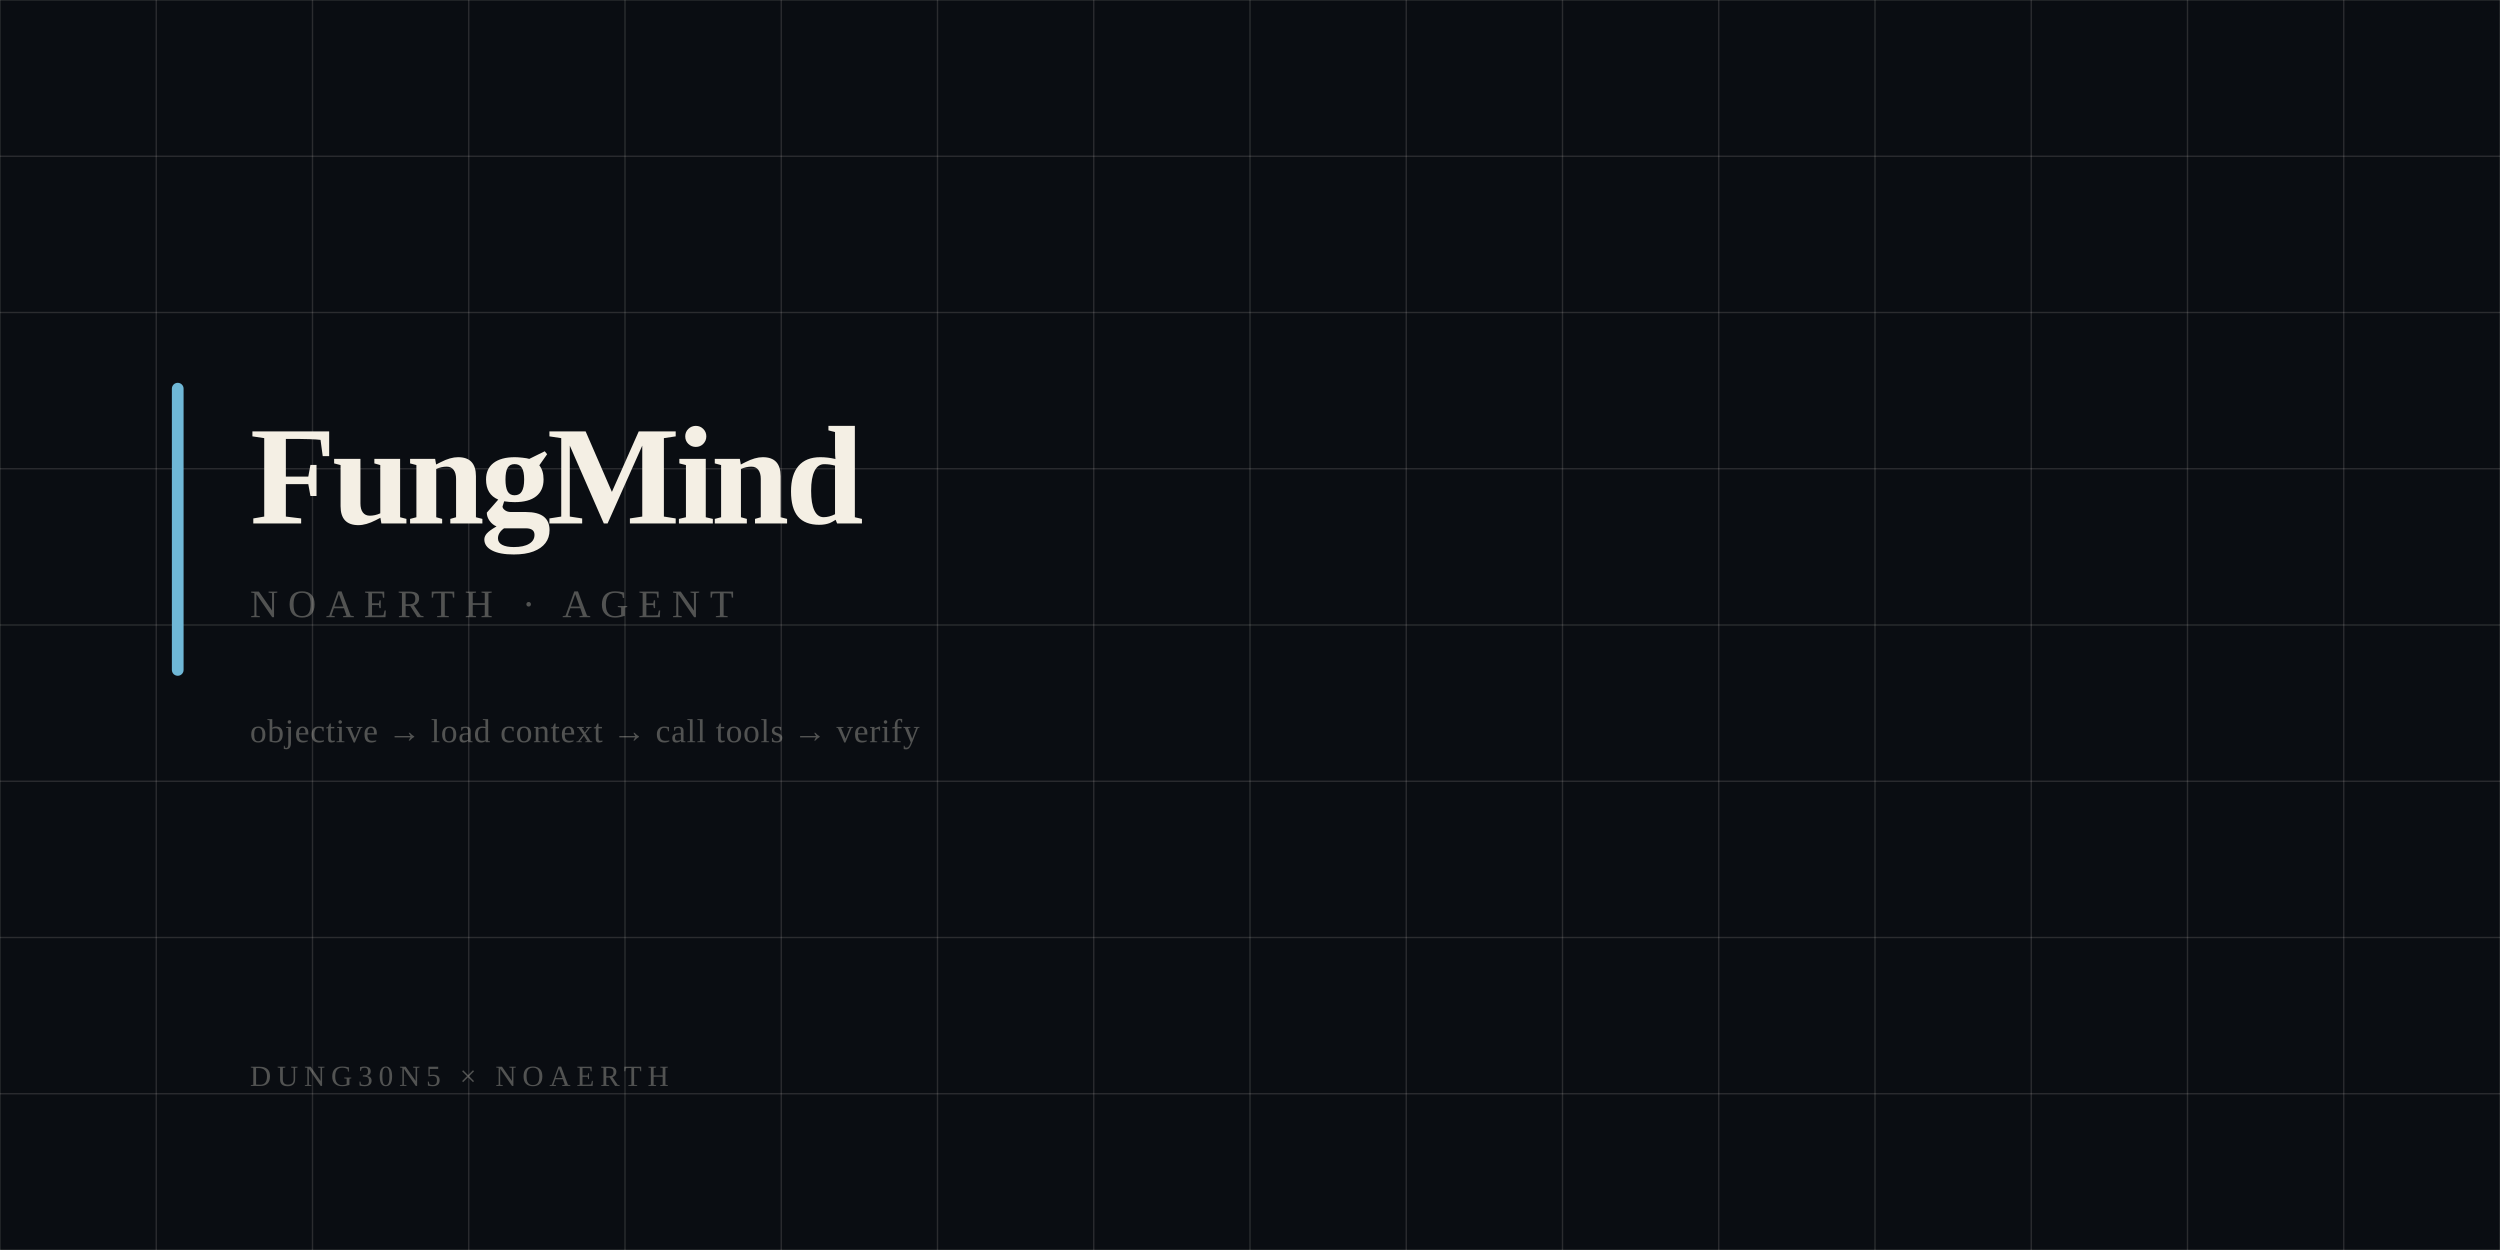
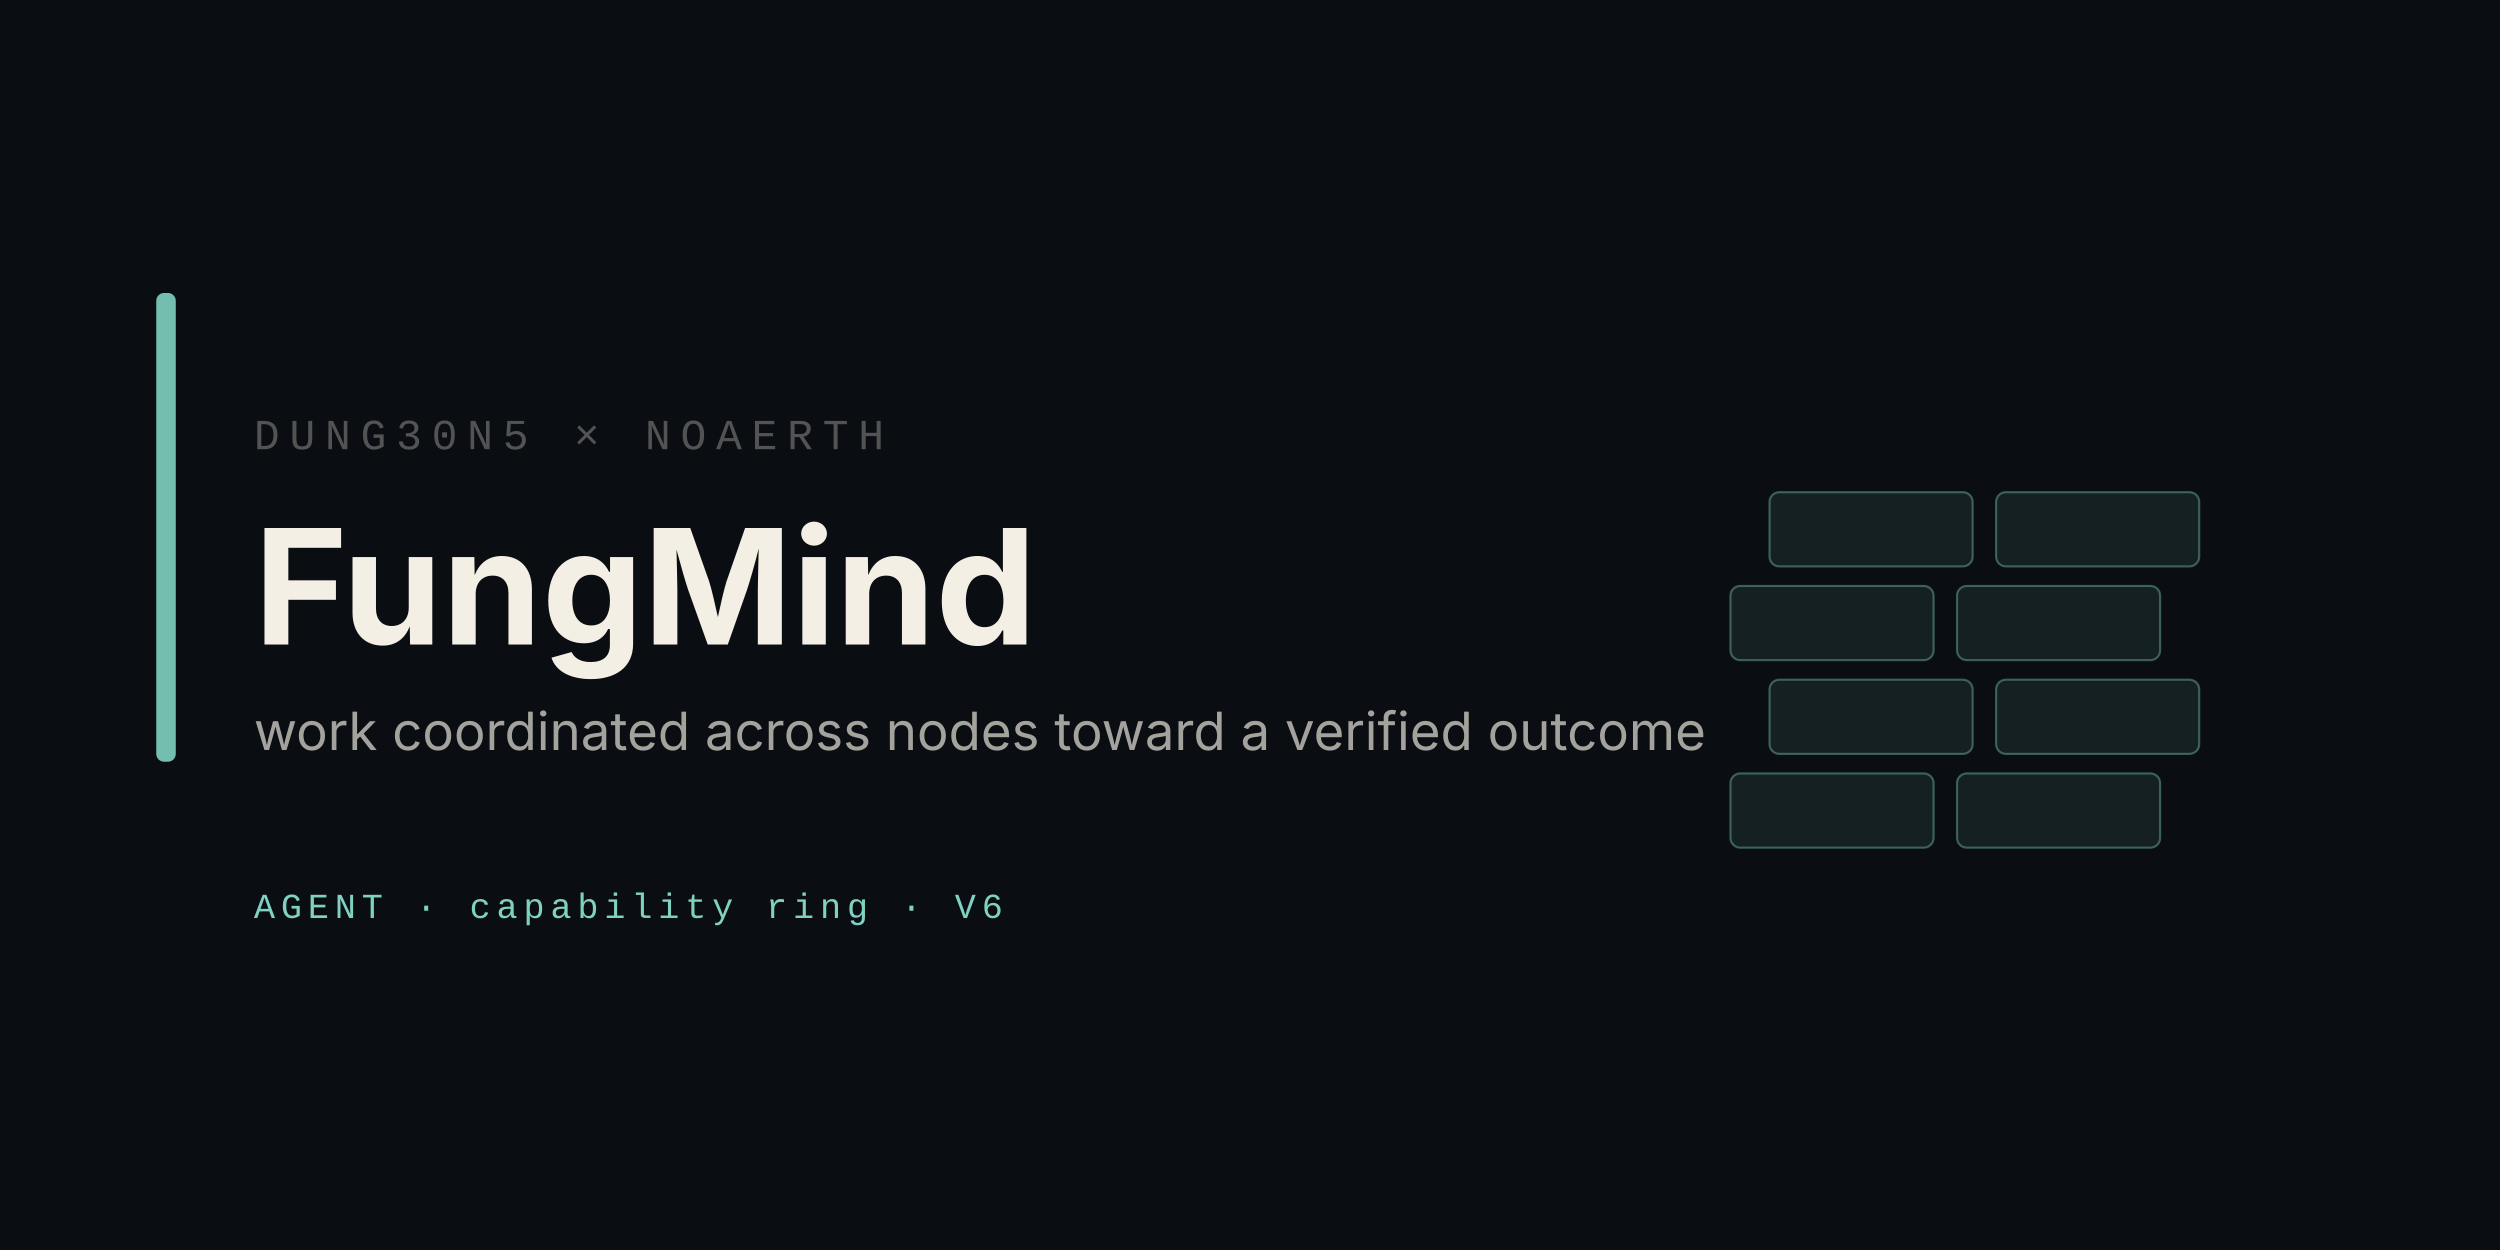
- <svg xmlns="http://www.w3.org/2000/svg" viewBox="0 0 1280 640" width="1280" height="640" role="img" aria-label="FungMind — NOAERTH project card.">
+ <svg xmlns="http://www.w3.org/2000/svg" viewBox="0 0 1280 640" width="1280" height="640" role="img" aria-label="FungMind project card">
  <rect width="1280" height="640" fill="#0a0d12" />
-   <line x1="0" y1="0" x2="0" y2="640" stroke="#f4efe424" stroke-width="0.7" />
-   <line x1="80" y1="0" x2="80" y2="640" stroke="#f4efe424" stroke-width="0.7" />
-   <line x1="160" y1="0" x2="160" y2="640" stroke="#f4efe424" stroke-width="0.7" />
-   <line x1="240" y1="0" x2="240" y2="640" stroke="#f4efe424" stroke-width="0.7" />
-   <line x1="320" y1="0" x2="320" y2="640" stroke="#f4efe424" stroke-width="0.7" />
-   <line x1="400" y1="0" x2="400" y2="640" stroke="#f4efe424" stroke-width="0.7" />
-   <line x1="480" y1="0" x2="480" y2="640" stroke="#f4efe424" stroke-width="0.7" />
-   <line x1="560" y1="0" x2="560" y2="640" stroke="#f4efe424" stroke-width="0.7" />
-   <line x1="640" y1="0" x2="640" y2="640" stroke="#f4efe424" stroke-width="0.7" />
-   <line x1="720" y1="0" x2="720" y2="640" stroke="#f4efe424" stroke-width="0.7" />
-   <line x1="800" y1="0" x2="800" y2="640" stroke="#f4efe424" stroke-width="0.7" />
-   <line x1="880" y1="0" x2="880" y2="640" stroke="#f4efe424" stroke-width="0.7" />
-   <line x1="960" y1="0" x2="960" y2="640" stroke="#f4efe424" stroke-width="0.7" />
-   <line x1="1040" y1="0" x2="1040" y2="640" stroke="#f4efe424" stroke-width="0.7" />
-   <line x1="1120" y1="0" x2="1120" y2="640" stroke="#f4efe424" stroke-width="0.7" />
-   <line x1="1200" y1="0" x2="1200" y2="640" stroke="#f4efe424" stroke-width="0.7" />
-   <line x1="1280" y1="0" x2="1280" y2="640" stroke="#f4efe424" stroke-width="0.7" />
-   <line x1="0" y1="0" x2="1280" y2="0" stroke="#f4efe424" stroke-width="0.7" />
-   <line x1="0" y1="80" x2="1280" y2="80" stroke="#f4efe424" stroke-width="0.7" />
-   <line x1="0" y1="160" x2="1280" y2="160" stroke="#f4efe424" stroke-width="0.7" />
-   <line x1="0" y1="240" x2="1280" y2="240" stroke="#f4efe424" stroke-width="0.7" />
-   <line x1="0" y1="320" x2="1280" y2="320" stroke="#f4efe424" stroke-width="0.7" />
-   <line x1="0" y1="400" x2="1280" y2="400" stroke="#f4efe424" stroke-width="0.7" />
-   <line x1="0" y1="480" x2="1280" y2="480" stroke="#f4efe424" stroke-width="0.7" />
-   <line x1="0" y1="560" x2="1280" y2="560" stroke="#f4efe424" stroke-width="0.7" />
-   <line x1="0" y1="640" x2="1280" y2="640" stroke="#f4efe424" stroke-width="0.7" />
-   <rect x="88" y="196" width="6" height="150" rx="3" fill="#6fb7d6" />
-   <text x="128" y="268" fill="#f4efe4" font-size="72" font-weight="680" letter-spacing="-2">FungMind</text>
-   <text x="128" y="316" fill="#f4efe44f" font-size="20" letter-spacing="5">NOAERTH · AGENT</text>
-   <text x="128" y="380" fill="#f4efe44f" font-size="17" letter-spacing="0.4">objective → load context → call tools → verify</text>
-   <text x="128" y="556" fill="#f4efe44f" font-size="15" letter-spacing="3">DUNG30N5 × NOAERTH</text>
+   <rect x="886" y="396" width="104" height="38" rx="5" fill="#7fd1c1" fill-opacity="0.10" stroke="#7fd1c1" stroke-width="1.1" stroke-opacity="0.4" />
+   <rect x="1002" y="396" width="104" height="38" rx="5" fill="#7fd1c1" fill-opacity="0.10" stroke="#7fd1c1" stroke-width="1.1" stroke-opacity="0.4" />
+   <rect x="906" y="348" width="104" height="38" rx="5" fill="#7fd1c1" fill-opacity="0.10" stroke="#7fd1c1" stroke-width="1.1" stroke-opacity="0.4" />
+   <rect x="1022" y="348" width="104" height="38" rx="5" fill="#7fd1c1" fill-opacity="0.10" stroke="#7fd1c1" stroke-width="1.1" stroke-opacity="0.4" />
+   <rect x="886" y="300" width="104" height="38" rx="5" fill="#7fd1c1" fill-opacity="0.10" stroke="#7fd1c1" stroke-width="1.1" stroke-opacity="0.4" />
+   <rect x="1002" y="300" width="104" height="38" rx="5" fill="#7fd1c1" fill-opacity="0.10" stroke="#7fd1c1" stroke-width="1.1" stroke-opacity="0.4" />
+   <rect x="906" y="252" width="104" height="38" rx="5" fill="#7fd1c1" fill-opacity="0.10" stroke="#7fd1c1" stroke-width="1.1" stroke-opacity="0.4" />
+   <rect x="1022" y="252" width="104" height="38" rx="5" fill="#7fd1c1" fill-opacity="0.10" stroke="#7fd1c1" stroke-width="1.1" stroke-opacity="0.4" />
+   <rect x="80" y="150" width="10" height="240" rx="4" fill="#7fd1c1" opacity="0.9" />
+   <text x="130" y="230" font-family="ui-monospace, SFMono-Regular, Menlo, Monaco, Consolas, 'Liberation Mono', monospace" font-size="22" letter-spacing="5" fill="#f4efe44f">DUNG30N5 × NOAERTH</text>
+   <text x="130" y="330" font-family="-apple-system, BlinkMacSystemFont, 'Segoe UI', Inter, Helvetica, Arial, sans-serif" font-size="82" font-weight="700" fill="#f4efe4">FungMind</text>
+   <text x="130" y="384" font-family="-apple-system, BlinkMacSystemFont, 'Segoe UI', Inter, Helvetica, Arial, sans-serif" font-size="27" fill="#f4efe4a8">work coordinated across nodes toward a verified outcome</text>
+   <text x="130" y="470" font-family="ui-monospace, SFMono-Regular, Menlo, Monaco, Consolas, 'Liberation Mono', monospace" font-size="18" fill="#7fd1c1" letter-spacing="3">AGENT · capability ring · V6</text>
</svg>
